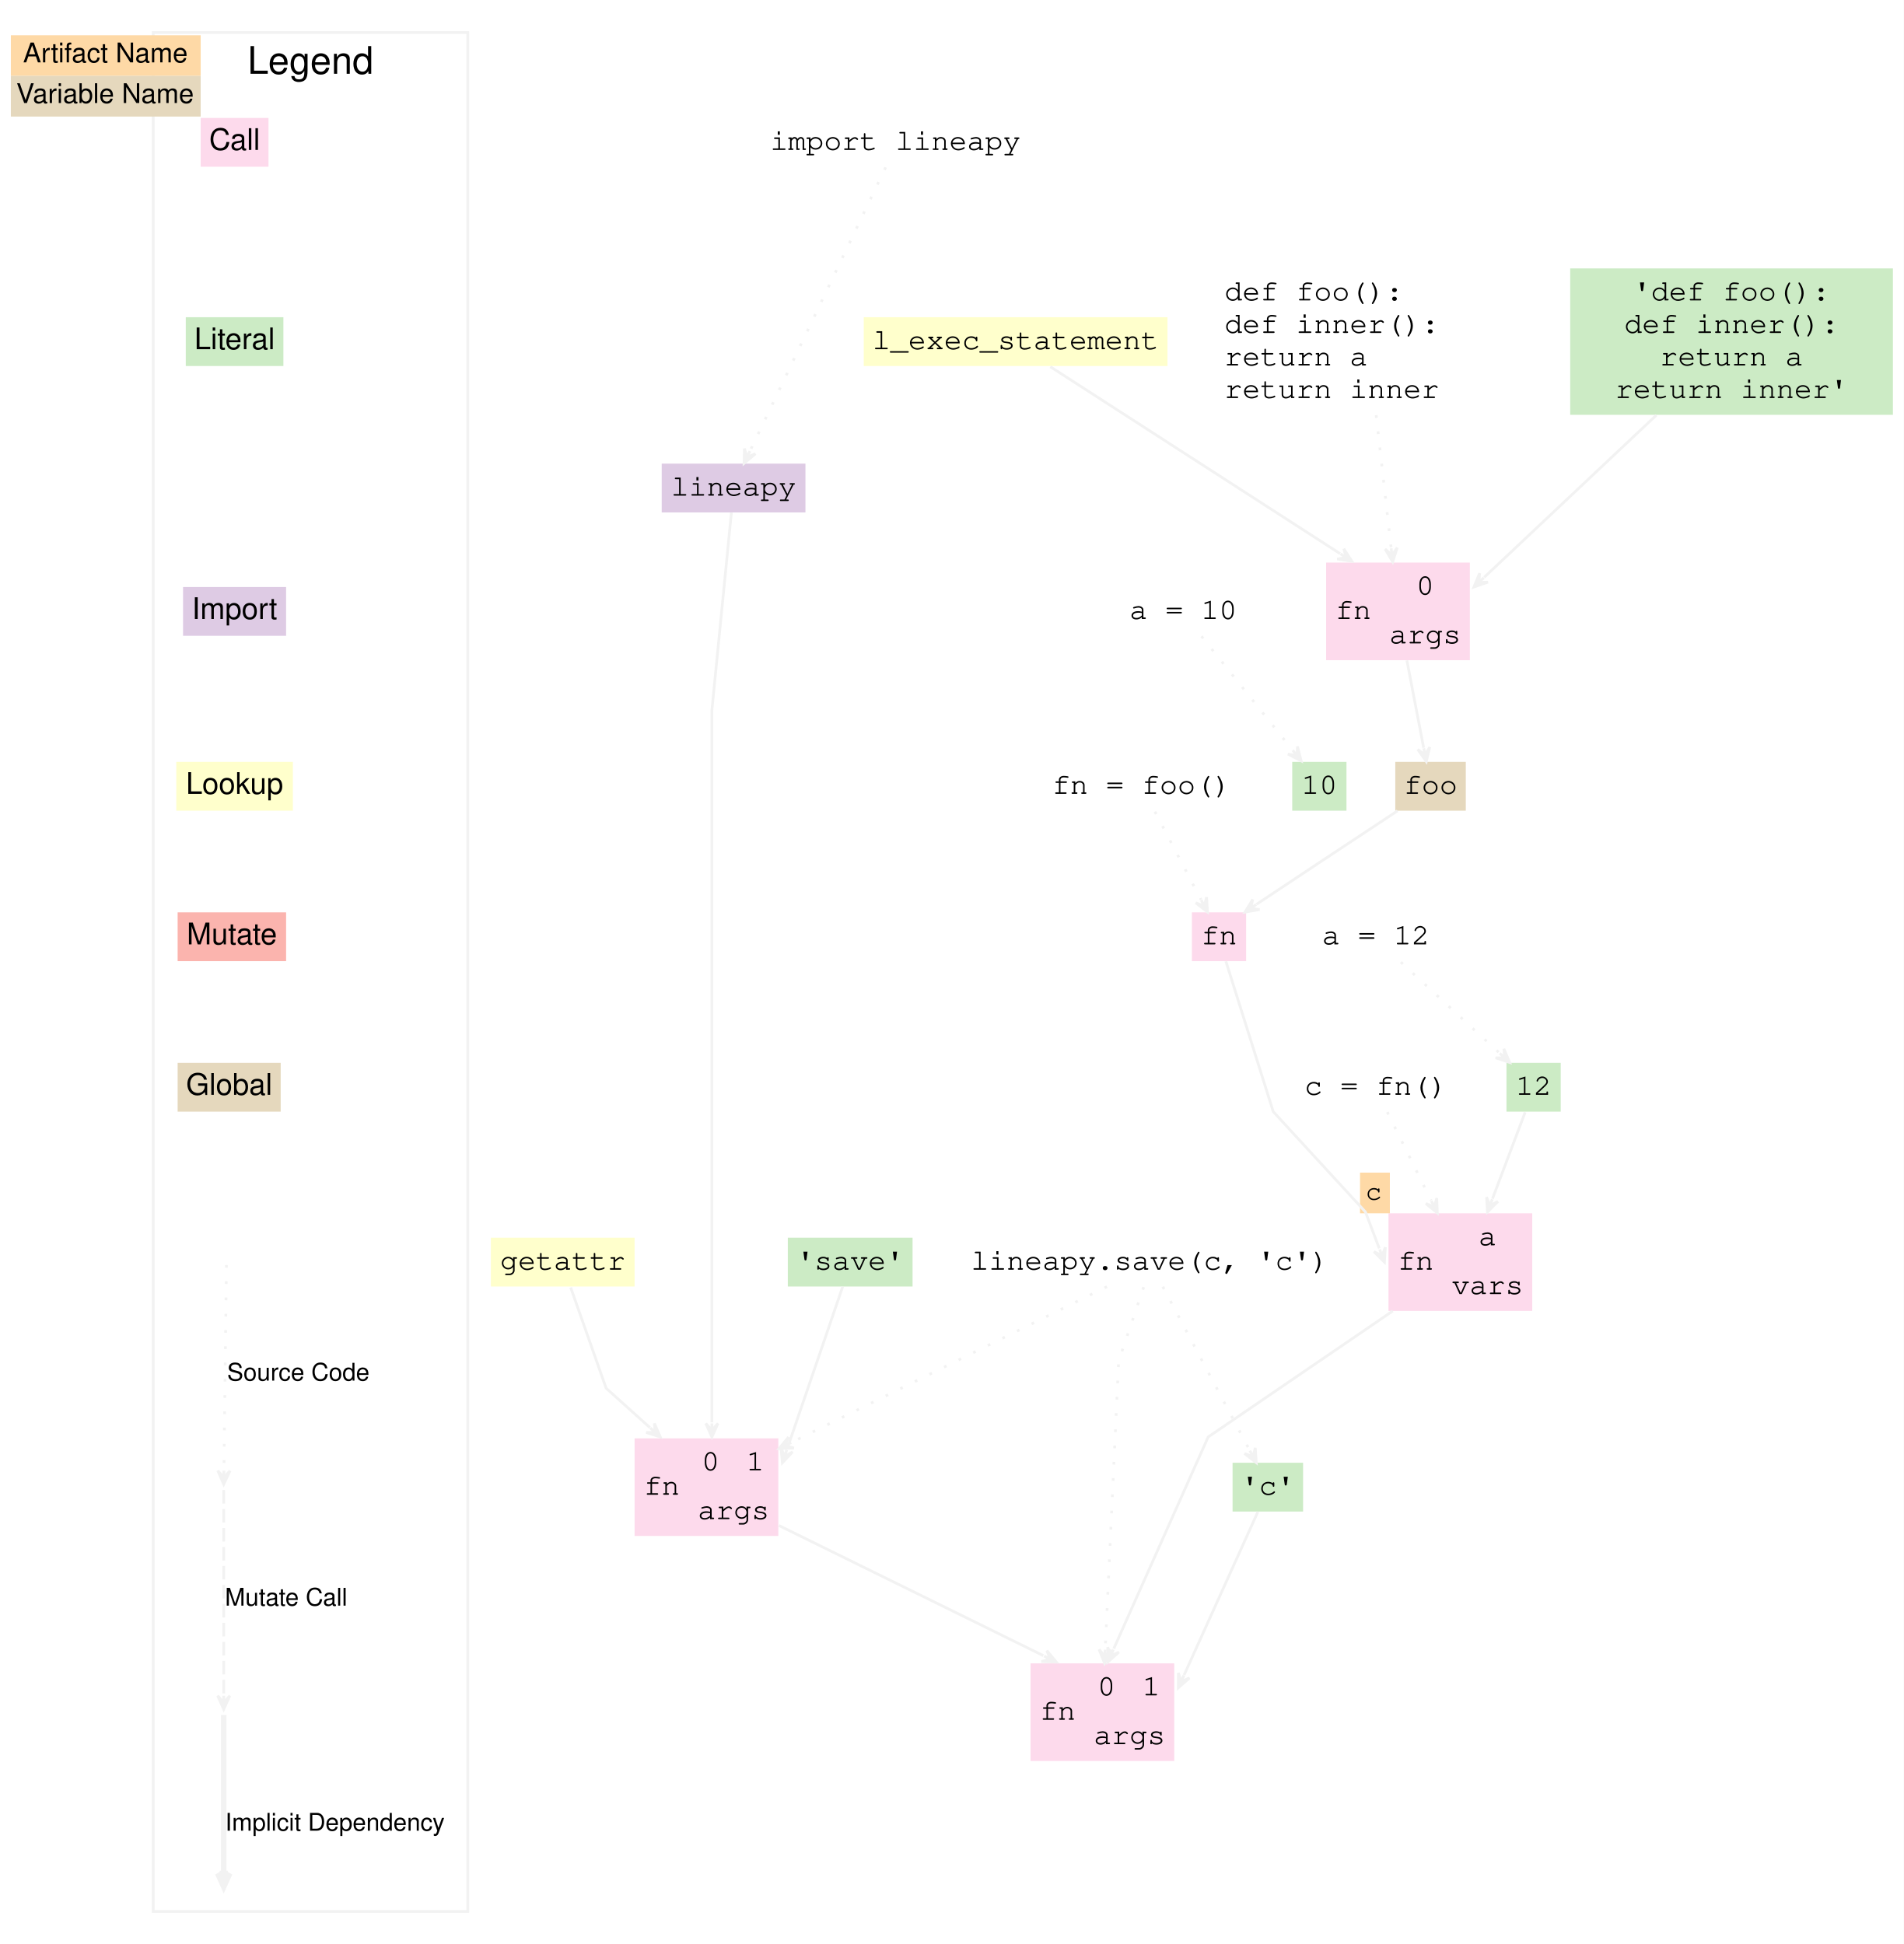
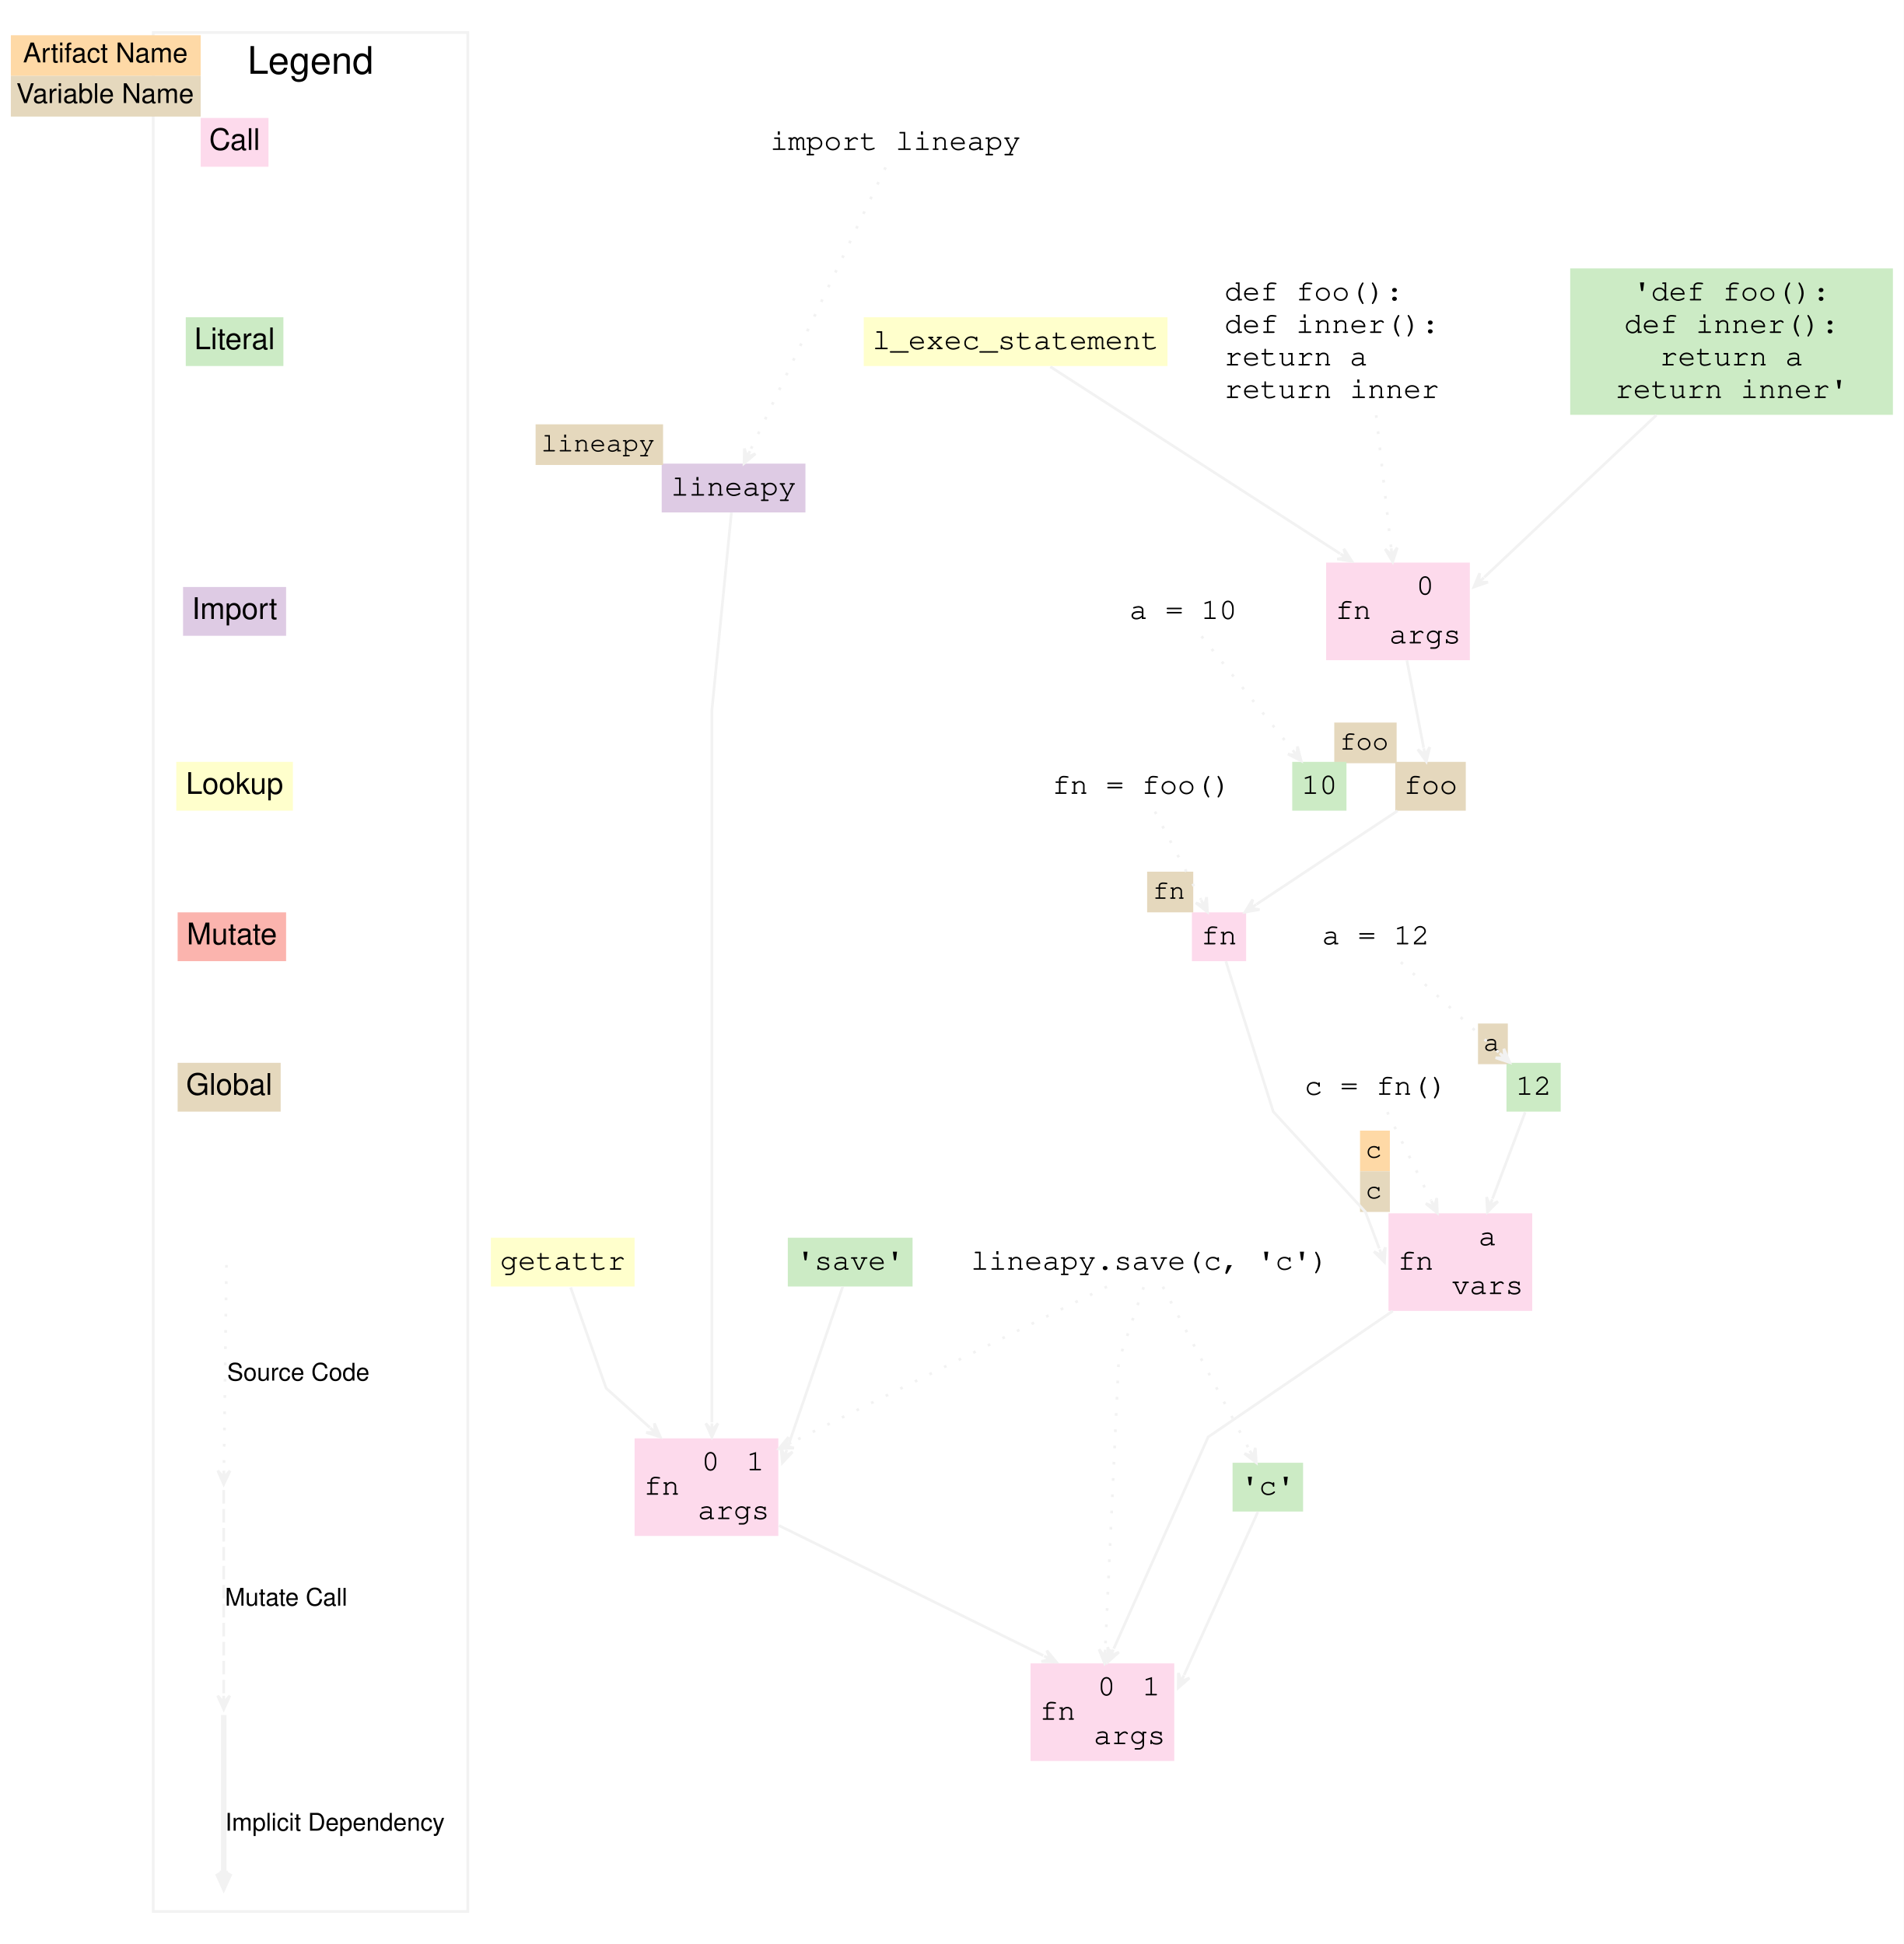
<svg xmlns="http://www.w3.org/2000/svg" width="702pt" height="717pt" viewBox="0 0 702 717">
  <g class="graph" transform="scale(1) translate(4 713)">
    <polygon points="-4 4 -4 -713 698 -713 698 4" fill="#fff" stroke="transparent" />
    <g class="cluster">
      <polygon points="52.5 -8 52.5 -701 168.5 -701 168.5 -8" fill="none" stroke="#f2f2f2" />
      <text x="110.5" y="-685.8" font-family="Helvetica,sans-Serif" font-size="14" text-anchor="middle">Legend</text>
    </g>
    <g class="node">
      <polygon points="70 -651.5 70 -669.5 95 -669.5 95 -651.5" fill="#fddaec" stroke="#f2f2f2" stroke-width="0" />
      <text x="82.5" y="-657.7" fill="#000000" font-family="Helvetica,sans-Serif" font-size="11" text-anchor="middle">Call</text>
      <polygon points="0 -685 0 -700 70 -700 70 -685" fill="#fed9a6" stroke="transparent" />
      <text x="4.5" y="-690" fill="#000000" font-family="Helvetica,sans-Serif" font-size="10">Artifact Name</text>
      <polygon points="0 -670 0 -685 70 -685 70 -670" fill="#e5d8bd" stroke="transparent" />
      <text x="2" y="-675" fill="#000000" font-family="Helvetica,sans-Serif" font-size="10">Variable Name</text>
      <polygon points="100.5 -596 64.5 -596 64.5 -578 100.5 -578" fill="#ccebc5" stroke="#f2f2f2" stroke-width="0" />
      <text x="82.5" y="-584.2" fill="#000000" font-family="Helvetica,sans-Serif" font-size="11" text-anchor="middle">Literal</text>
      <polygon points="101.5 -496.5 63.5 -496.5 63.5 -478.5 101.5 -478.5" fill="#decbe4" stroke="#f2f2f2" stroke-width="0" />
      <text x="82.5" y="-484.7" fill="#000000" font-family="Helvetica,sans-Serif" font-size="11" text-anchor="middle">Import</text>
      <polygon points="104 -432 61 -432 61 -414 104 -414" fill="#ffc" stroke="#f2f2f2" stroke-width="0" />
      <text x="82.5" y="-420.2" fill="#000000" font-family="Helvetica,sans-Serif" font-size="11" text-anchor="middle">Lookup</text>
      <polygon points="61.5 -358.5 61.5 -376.5 101.5 -376.5 101.5 -358.5" fill="#fbb4ae" stroke="#f2f2f2" stroke-width="0" />
      <text x="81.5" y="-364.7" fill="#000000" font-family="Helvetica,sans-Serif" font-size="11" text-anchor="middle">Mutate</text>
      <polygon points="99.5 -321 61.5 -321 61.5 -303 99.5 -303" fill="#e5d8bd" stroke="#f2f2f2" stroke-width="0" />
      <text x="80.5" y="-309.2" fill="#000000" font-family="Helvetica,sans-Serif" font-size="11" text-anchor="middle">Global</text>
    </g>
    <g class="edge">
      <path d="m79.5-246.44c-0.03 2.05-0.71 57.54-0.93 75.43" fill="none" stroke="#f2f2f2" stroke-dasharray="1,5" />
      <polygon points="78.5 -165.56 80.81 -170.53 78.53 -168.06 78.56 -170.56 78.56 -170.56 78.56 -170.56 78.53 -168.06 76.31 -170.58 78.5 -165.56" fill="#f2f2f2" stroke="#f2f2f2" />
      <text x="106" y="-203.8" font-family="Helvetica,sans-Serif" font-size="9" text-anchor="middle">Source Code</text>
      <path d="m78.5-163.44v75.43" fill="none" stroke="#f2f2f2" stroke-dasharray="5,2" />
      <polygon points="78.5 -82.56 80.75 -87.56 78.5 -85.06 78.5 -87.56 78.5 -87.56 78.5 -87.56 78.5 -85.06 76.25 -87.56 78.5 -82.56" fill="#f2f2f2" stroke="#f2f2f2" />
      <text x="101.5" y="-120.8" font-family="Helvetica,sans-Serif" font-size="9" text-anchor="middle">Mutate Call</text>
      <path d="m78.5-80.45v58.33" fill="none" stroke="#f2f2f2" stroke-width="2" />
      <polygon points="78.5 -17.04 80.75 -22.04 79 -19.54 79 -22.04 78.5 -22.04 78 -22.04 78 -19.54 76.25 -22.04 78.5 -17.04" fill="#f2f2f2" stroke="#f2f2f2" stroke-width="2" />
      <text x="119.5" y="-37.8" font-family="Helvetica,sans-Serif" font-size="9" text-anchor="middle">Implicit Dependency</text>
    </g>
    <g class="node">
      <polygon points="293 -542 240 -542 240 -524 293 -524" fill="#decbe4" stroke="#f2f2f2" stroke-width="0" />
      <text x="266.5" y="-530.2" fill="#000000" font-family="Courier,monospace" font-size="11" text-anchor="middle">lineapy</text>
+       <polygon points="193.5 -541.5 193.5 -556.5 240.5 -556.5 240.5 -541.5" fill="#e5d8bd" stroke="transparent" />
+       <text x="195.5" y="-546.5" fill="#000000" font-family="Courier,monospace" font-size="10">lineapy</text>
      <polygon points="230 -146.5 230 -182.5 283 -182.5 283 -146.5" fill="#fddaec" stroke="#f2f2f2" stroke-width="0" />
      <text x="240" y="-161.7" fill="#000000" font-family="Courier,monospace" font-size="11" text-anchor="middle">fn</text>
      <polyline points="250 -146.5 250 -182.5" fill="none" stroke="#f2f2f2" stroke-width="0" />
      <text x="258" y="-170.7" fill="#000000" font-family="Courier,monospace" font-size="11" text-anchor="middle">0</text>
      <polyline points="266 -164.5 266 -182.5" fill="none" stroke="#f2f2f2" stroke-width="0" />
      <text x="274.5" y="-170.7" fill="#000000" font-family="Courier,monospace" font-size="11" text-anchor="middle">1</text>
      <polyline points="250 -164.5 283 -164.5" fill="none" stroke="#f2f2f2" stroke-width="0" />
      <text x="266.5" y="-152.7" fill="#000000" font-family="Courier,monospace" font-size="11" text-anchor="middle">args</text>
    </g>
    <g class="edge" stroke="#f2f2f2">
      <path d="m265.7-523.94c-2.02 20.49-7.2 72.94-7.2 72.94v204.5 58.09" fill="none" />
      <polygon points="258.5 -183 260.75 -188 258.5 -185.5 258.5 -188 258.5 -188 258.5 -188 258.5 -185.5 256.25 -188 258.5 -183" fill="#f2f2f2" />
    </g>
    <g class="node">
      <polygon points="426.5 -596 314.5 -596 314.5 -578 426.5 -578" fill="#ffc" stroke="#f2f2f2" stroke-width="0" />
      <text x="370.5" y="-584.2" fill="#000000" font-family="Courier,monospace" font-size="11" text-anchor="middle">l_exec_statement</text>
      <polygon points="485 -469.5 485 -505.5 538 -505.5 538 -469.5" fill="#fddaec" stroke="#f2f2f2" stroke-width="0" />
      <text x="495" y="-484.7" fill="#000000" font-family="Courier,monospace" font-size="11" text-anchor="middle">fn</text>
      <polyline points="505 -469.5 505 -505.5" fill="none" stroke="#f2f2f2" stroke-width="0" />
      <text x="521.5" y="-493.7" fill="#000000" font-family="Courier,monospace" font-size="11" text-anchor="middle">0</text>
      <polyline points="505 -487.5 538 -487.5" fill="none" stroke="#f2f2f2" stroke-width="0" />
      <text x="521.5" y="-475.7" fill="#000000" font-family="Courier,monospace" font-size="11" text-anchor="middle">args</text>
    </g>
    <g class="edge" stroke="#f2f2f2">
      <path d="m383.3-577.74c27.23 17.57 89.78 57.92 106.84 68.93" fill="none" />
      <polygon points="494.5 -506 491.52 -510.6 492.4 -507.36 490.3 -508.71 490.3 -508.71 490.3 -508.71 492.4 -507.36 489.08 -506.82 494.5 -506" fill="#f2f2f2" />
    </g>
    <g class="node">
      <polygon points="694 -614 575 -614 575 -560 694 -560" fill="#ccebc5" stroke="#f2f2f2" stroke-width="0" />
      <g fill="#000000" font-family="Courier,monospace" font-size="11" text-anchor="middle">
        <text x="634.5" y="-602.2">'def foo():</text>
        <text x="634.5" y="-590.2">def inner():</text>
        <text x="634.5" y="-578.2">return a</text>
        <text x="634.5" y="-566.2">return inner'</text>
      </g>
    </g>
    <g class="edge" stroke="#f2f2f2">
      <path d="m606.77-559.87c-22.79 21.46-52.95 49.88-63.47 59.79" fill="none" />
      <polygon points="539.5 -496.5 544.68 -498.29 541.32 -498.21 543.14 -499.93 543.14 -499.93 543.14 -499.93 541.32 -498.21 541.6 -501.57 539.5 -496.5" fill="#f2f2f2" />
    </g>
    <g class="node">
      <polygon points="536.5 -432 510.5 -432 510.5 -414 536.5 -414" fill="#e5d8bd" stroke="#f2f2f2" stroke-width="0" />
      <text x="523.5" y="-420.2" fill="#000000" font-family="Courier,monospace" font-size="11" text-anchor="middle">foo</text>
+       <polygon points="488 -431.5 488 -446.5 511 -446.5 511 -431.5" fill="#e5d8bd" stroke="transparent" />
+       <text x="490" y="-436.5" fill="#000000" font-family="Courier,monospace" font-size="10">foo</text>
      <polygon points="435.5 -358.5 435.5 -376.5 455.5 -376.5 455.5 -358.5" fill="#fddaec" stroke="#f2f2f2" stroke-width="0" />
      <text x="445.5" y="-364.7" fill="#000000" font-family="Courier,monospace" font-size="11" text-anchor="middle">fn</text>
+       <polygon points="419 -376.5 419 -391.5 436 -391.5 436 -376.5" fill="#e5d8bd" stroke="transparent" />
+       <text x="421" y="-381.5" fill="#000000" font-family="Courier,monospace" font-size="10">fn</text>
    </g>
    <g class="edge" stroke="#f2f2f2">
      <path d="m511.34-413.95c-15.58 10.31-41.79 27.65-52.01 34.48" fill="none" />
      <polygon points="455.07 -376.59 460.47 -377.53 457.14 -377.99 459.21 -379.39 459.21 -379.39 459.21 -379.39 457.14 -377.99 457.95 -381.26 455.07 -376.59" fill="#f2f2f2" />
      <path d="m514.78-469.42c1.95 10.15 4.38 22.83 6.18 32.21" fill="none" />
      <polygon points="521.94 -432.11 523.21 -437.44 521.47 -434.56 521 -437.02 521 -437.02 521 -437.02 521.47 -434.56 518.79 -436.59 521.94 -432.11" fill="#f2f2f2" />
    </g>
    <g class="node">
      <polygon points="492.5 -432 472.5 -432 472.5 -414 492.5 -414" fill="#ccebc5" stroke="#f2f2f2" stroke-width="0" />
      <text x="482.5" y="-420.2" fill="#000000" font-family="Courier,monospace" font-size="11" text-anchor="middle">10</text>
      <polygon points="508 -229.5 508 -265.5 561 -265.5 561 -229.5" fill="#fddaec" stroke="#f2f2f2" stroke-width="0" />
      <text x="518" y="-244.7" fill="#000000" font-family="Courier,monospace" font-size="11" text-anchor="middle">fn</text>
      <polyline points="528 -229.5 528 -265.5" fill="none" stroke="#f2f2f2" stroke-width="0" />
      <text x="544.5" y="-253.7" fill="#000000" font-family="Courier,monospace" font-size="11" text-anchor="middle">a</text>
      <polyline points="528 -247.5 561 -247.5" fill="none" stroke="#f2f2f2" stroke-width="0" />
      <text x="544.5" y="-235.7" fill="#000000" font-family="Courier,monospace" font-size="11" text-anchor="middle">vars</text>
-       <polygon points="497.5 -265.5 497.5 -280.5 508.5 -280.5 508.5 -265.5" fill="#fed9a6" stroke="transparent" />
-       <text x="499.5" y="-270.5" fill="#000000" font-family="Courier,monospace" font-size="10">c</text>
+       <polygon points="497.5 -281 497.5 -296 508.5 -296 508.5 -281" fill="#fed9a6" stroke="transparent" />
+       <text x="499.5" y="-286" fill="#000000" font-family="Courier,monospace" font-size="10">c</text>
+       <polygon points="497.5 -266 497.5 -281 508.5 -281 508.5 -266" fill="#e5d8bd" stroke="transparent" />
+       <text x="499.5" y="-271" fill="#000000" font-family="Courier,monospace" font-size="10">c</text>
    </g>
    <g class="edge" stroke="#f2f2f2">
      <path d="m448.03-358.46c5.38 17.09 17.47 55.46 17.47 55.46s34 37 34 37 3.01 7.97 5.09 13.44" fill="none" />
      <polygon points="506.5 -247.5 506.83 -252.97 505.62 -249.84 504.73 -252.18 504.73 -252.18 504.73 -252.18 505.62 -249.84 502.63 -251.38 506.5 -247.5" fill="#f2f2f2" />
    </g>
    <g class="node">
      <polygon points="571.5 -321 551.5 -321 551.5 -303 571.5 -303" fill="#ccebc5" stroke="#f2f2f2" stroke-width="0" />
      <text x="561.5" y="-309.2" fill="#000000" font-family="Courier,monospace" font-size="11" text-anchor="middle">12</text>
+       <polygon points="541 -320.5 541 -335.5 552 -335.5 552 -320.5" fill="#e5d8bd" stroke="transparent" />
+       <text x="543" y="-325.5" fill="#000000" font-family="Courier,monospace" font-size="10">a</text>
    </g>
    <g class="edge" stroke="#f2f2f2">
      <path d="m558.38-302.75c-3.53 9.34-9.15 24.24-12.04 31.88" fill="none" />
      <polygon points="544.5 -266 548.37 -269.88 545.38 -268.34 546.27 -270.68 546.27 -270.68 546.27 -270.68 545.38 -268.34 544.16 -271.47 544.5 -266" fill="#f2f2f2" />
    </g>
    <g class="node">
      <polygon points="376 -63.5 376 -99.5 429 -99.5 429 -63.5" fill="#fddaec" stroke="#f2f2f2" stroke-width="0" />
      <text x="386" y="-78.7" fill="#000000" font-family="Courier,monospace" font-size="11" text-anchor="middle">fn</text>
      <polyline points="396 -63.5 396 -99.5" fill="none" stroke="#f2f2f2" stroke-width="0" />
      <text x="404" y="-87.7" fill="#000000" font-family="Courier,monospace" font-size="11" text-anchor="middle">0</text>
      <polyline points="412 -81.5 412 -99.5" fill="none" stroke="#f2f2f2" stroke-width="0" />
      <text x="420.5" y="-87.7" fill="#000000" font-family="Courier,monospace" font-size="11" text-anchor="middle">1</text>
      <polyline points="396 -81.5 429 -81.5" fill="none" stroke="#f2f2f2" stroke-width="0" />
      <text x="412.5" y="-69.7" fill="#000000" font-family="Courier,monospace" font-size="11" text-anchor="middle">args</text>
    </g>
    <g class="edge" stroke="#f2f2f2">
      <path d="m509.58-229.48c-27.55 18.81-68.08 46.48-68.08 46.48s-26.83 60.19-34.8 78.06" fill="none" />
      <polygon points="404.5 -100 408.59 -103.65 405.52 -102.28 406.54 -104.57 406.54 -104.57 406.54 -104.57 405.52 -102.28 404.48 -105.48 404.5 -100" fill="#f2f2f2" />
    </g>
    <g class="node">
      <polygon points="476.5 -173.5 450.5 -173.5 450.5 -155.5 476.5 -155.5" fill="#ccebc5" stroke="#f2f2f2" stroke-width="0" />
      <text x="463.5" y="-161.7" fill="#000000" font-family="Courier,monospace" font-size="11" text-anchor="middle">'c'</text>
    </g>
    <g class="edge" stroke="#f2f2f2">
      <path d="m459.84-155.41c-6.91 15.3-21.7 48.01-27.21 60.2" fill="none" />
      <polygon points="430.5 -90.5 434.61 -94.13 431.53 -92.78 432.56 -95.06 432.56 -95.06 432.56 -95.06 431.53 -92.78 430.51 -95.98 430.5 -90.5" fill="#f2f2f2" />
    </g>
    <g class="node">
      <polygon points="230 -256.5 177 -256.5 177 -238.5 230 -238.5" fill="#ffc" stroke="#f2f2f2" stroke-width="0" />
      <text x="203.5" y="-244.7" fill="#000000" font-family="Courier,monospace" font-size="11" text-anchor="middle">getattr</text>
    </g>
    <g class="edge" stroke="#f2f2f2">
      <path d="m206.43-238.15c4.62 13.13 13.07 37.15 13.07 37.15s10.33 9.3 16.14 14.53" fill="none" />
      <polygon points="239.5 -183 237.29 -188.02 237.64 -184.67 235.78 -186.34 235.78 -186.34 235.78 -186.34 237.64 -184.67 234.28 -184.67 239.5 -183" fill="#f2f2f2" />
    </g>
    <g class="node">
      <polygon points="332.5 -256.5 286.5 -256.5 286.5 -238.5 332.5 -238.5" fill="#ccebc5" stroke="#f2f2f2" stroke-width="0" />
      <text x="309.5" y="-244.7" fill="#000000" font-family="Courier,monospace" font-size="11" text-anchor="middle">'save'</text>
    </g>
    <g class="edge" stroke="#f2f2f2">
      <path d="m306.73-238.41c-5.19 15.15-16.22 47.37-20.49 59.84" fill="none" />
      <polygon points="284.5 -173.5 288.25 -177.5 285.31 -175.87 286.12 -178.23 286.12 -178.23 286.12 -178.23 285.31 -175.87 283.99 -178.96 284.5 -173.5" fill="#f2f2f2" />
      <path d="m283.23-150.34c31.58 15.55 81.83 40.28 97.47 47.97" fill="none" />
      <polygon points="385.5 -100 382.01 -104.23 383.26 -101.1 381.01 -102.21 381.01 -102.21 381.01 -102.21 383.26 -101.1 380.02 -100.19 385.5 -100" fill="#f2f2f2" />
    </g>
    <g class="node">
      <polygon points="376 -669.5 277 -669.5 277 -651.5 376 -651.5" fill="none" stroke="#000" stroke-width="0" />
      <text x="280" y="-657.7" fill="#000000" font-family="Courier,monospace" font-size="11">import lineapy</text>
    </g>
    <g class="edge" stroke="#f2f2f2">
      <path d="m322.56-651.27c-10.21 21.37-37.63 78.73-49.94 104.46" fill="none" stroke-dasharray="1,5" />
      <polygon points="270.37 -542.1 274.56 -545.64 271.45 -544.36 272.53 -546.61 272.53 -546.61 272.53 -546.61 271.45 -544.36 270.5 -547.58 270.37 -542.1" fill="#f2f2f2" />
    </g>
    <g class="node">
      <polygon points="556.5 -614 444.5 -614 444.5 -560 556.5 -560" fill="none" stroke="#000" stroke-width="0" />
      <g fill="#000000" font-family="Courier,monospace" font-size="11">
        <text x="447.5" y="-602.2">def foo():</text>
        <text x="447.5" y="-590.2">def inner():</text>
        <text x="447.5" y="-578.2">return a</text>
        <text x="447.5" y="-566.2">return inner</text>
      </g>
    </g>
    <g class="edge" stroke="#f2f2f2">
      <path d="m503.45-559.87c1.72 15.27 3.87 34.35 5.52 48.94" fill="none" stroke-dasharray="1,5" />
      <polygon points="509.55 -505.78 511.23 -511 509.27 -508.26 508.99 -510.75 508.99 -510.75 508.99 -510.75 509.27 -508.26 506.75 -510.49 509.55 -505.78" fill="#f2f2f2" />
    </g>
    <g class="node">
      <polygon points="455.5 -496.5 409.5 -496.5 409.5 -478.5 455.5 -478.5" fill="none" stroke="#000" stroke-width="0" />
      <text x="412.5" y="-484.7" fill="#000000" font-family="Courier,monospace" font-size="11">a = 10</text>
    </g>
    <g class="edge" stroke="#f2f2f2">
      <path d="m439.04-478.33c8.56 10.7 23.65 29.56 33.6 42.01" fill="none" stroke-dasharray="1,5" />
      <polygon points="475.8 -432.37 474.44 -437.68 474.24 -434.32 472.68 -436.28 472.68 -436.28 472.68 -436.28 474.24 -434.32 470.92 -434.87 475.8 -432.37" fill="#f2f2f2" />
    </g>
    <g class="node">
      <polygon points="454 -432 381 -432 381 -414 454 -414" fill="none" stroke="#000" stroke-width="0" />
      <text x="384" y="-420.2" fill="#000000" font-family="Courier,monospace" font-size="11">fn = foo()</text>
    </g>
    <g class="edge" stroke="#f2f2f2">
      <path d="m421.88-413.64c4.54 8.69 11.71 22.39 16.96 32.42" fill="none" stroke-dasharray="1,5" />
      <polygon points="441.25 -376.63 440.92 -382.1 440.09 -378.84 438.93 -381.06 438.93 -381.06 438.93 -381.06 440.09 -378.84 436.94 -380.01 441.25 -376.63" fill="#f2f2f2" />
    </g>
    <g class="node">
      <polygon points="526.5 -376.5 480.5 -376.5 480.5 -358.5 526.5 -358.5" fill="none" stroke="#000" stroke-width="0" />
      <text x="483.5" y="-364.7" fill="#000000" font-family="Courier,monospace" font-size="11">a = 12</text>
    </g>
    <g class="edge" stroke="#f2f2f2">
      <path d="m512.56-358.14c9.76 9 25.37 23.39 36.32 33.5" fill="none" stroke-dasharray="1,5" />
      <polygon points="552.69 -321.13 550.54 -326.17 550.85 -322.82 549.02 -324.52 549.02 -324.52 549.02 -324.52 550.85 -322.82 547.49 -322.86 552.69 -321.13" fill="#f2f2f2" />
    </g>
    <g class="node">
      <polygon points="533 -321 474 -321 474 -303 533 -303" fill="none" stroke="#000" stroke-width="0" />
      <text x="477" y="-309.2" fill="#000000" font-family="Courier,monospace" font-size="11">c = fn()</text>
    </g>
    <g class="edge" stroke="#f2f2f2">
      <path d="m507.55-302.83c4.08 8.22 10.55 21.26 16.13 32.51" fill="none" stroke-dasharray="1,5" />
      <polygon points="526 -265.64 525.79 -271.11 524.89 -267.87 523.78 -270.11 523.78 -270.11 523.78 -270.11 524.89 -267.87 521.76 -269.11 526 -265.64" fill="#f2f2f2" />
    </g>
    <g class="node">
      <polygon points="490 -256.5 351 -256.5 351 -238.5 490 -238.5" fill="none" stroke="#000" stroke-width="0" />
      <text x="354" y="-244.7" fill="#000000" font-family="Courier,monospace" font-size="11">lineapy.save(c, 'c')</text>
    </g>
    <g class="edge" stroke="#f2f2f2">
      <path d="m424.78-238.44c7.47 14.07 22.94 43.22 31.9 60.1" fill="none" stroke-dasharray="1,5" />
      <polygon points="459.24 -173.53 458.88 -179 458.06 -175.74 456.89 -177.95 456.89 -177.95 456.89 -177.95 458.06 -175.74 454.91 -176.89 459.24 -173.53" fill="#f2f2f2" />
      <path d="m404.18-238.44c-27.07 13.37-81.66 40.33-116.36 57.47" fill="none" stroke-dasharray="1,5" />
      <polygon points="283.27 -178.72 288.75 -178.92 285.52 -179.83 287.76 -180.94 287.76 -180.94 287.76 -180.94 285.52 -179.83 286.76 -182.96 283.27 -178.72" fill="#f2f2f2" />
      <path d="m417.72-238.27c-3.55 10.49-9.22 27.27-9.22 27.27s-3.24 69.48-4.96 106.26" fill="none" stroke-dasharray="1,5" />
      <polygon points="403.3 -99.56 405.78 -104.45 403.41 -102.06 403.53 -104.56 403.53 -104.56 403.53 -104.56 403.41 -102.06 401.28 -104.66 403.3 -99.56" fill="#f2f2f2" />
    </g>
  </g>
</svg>
